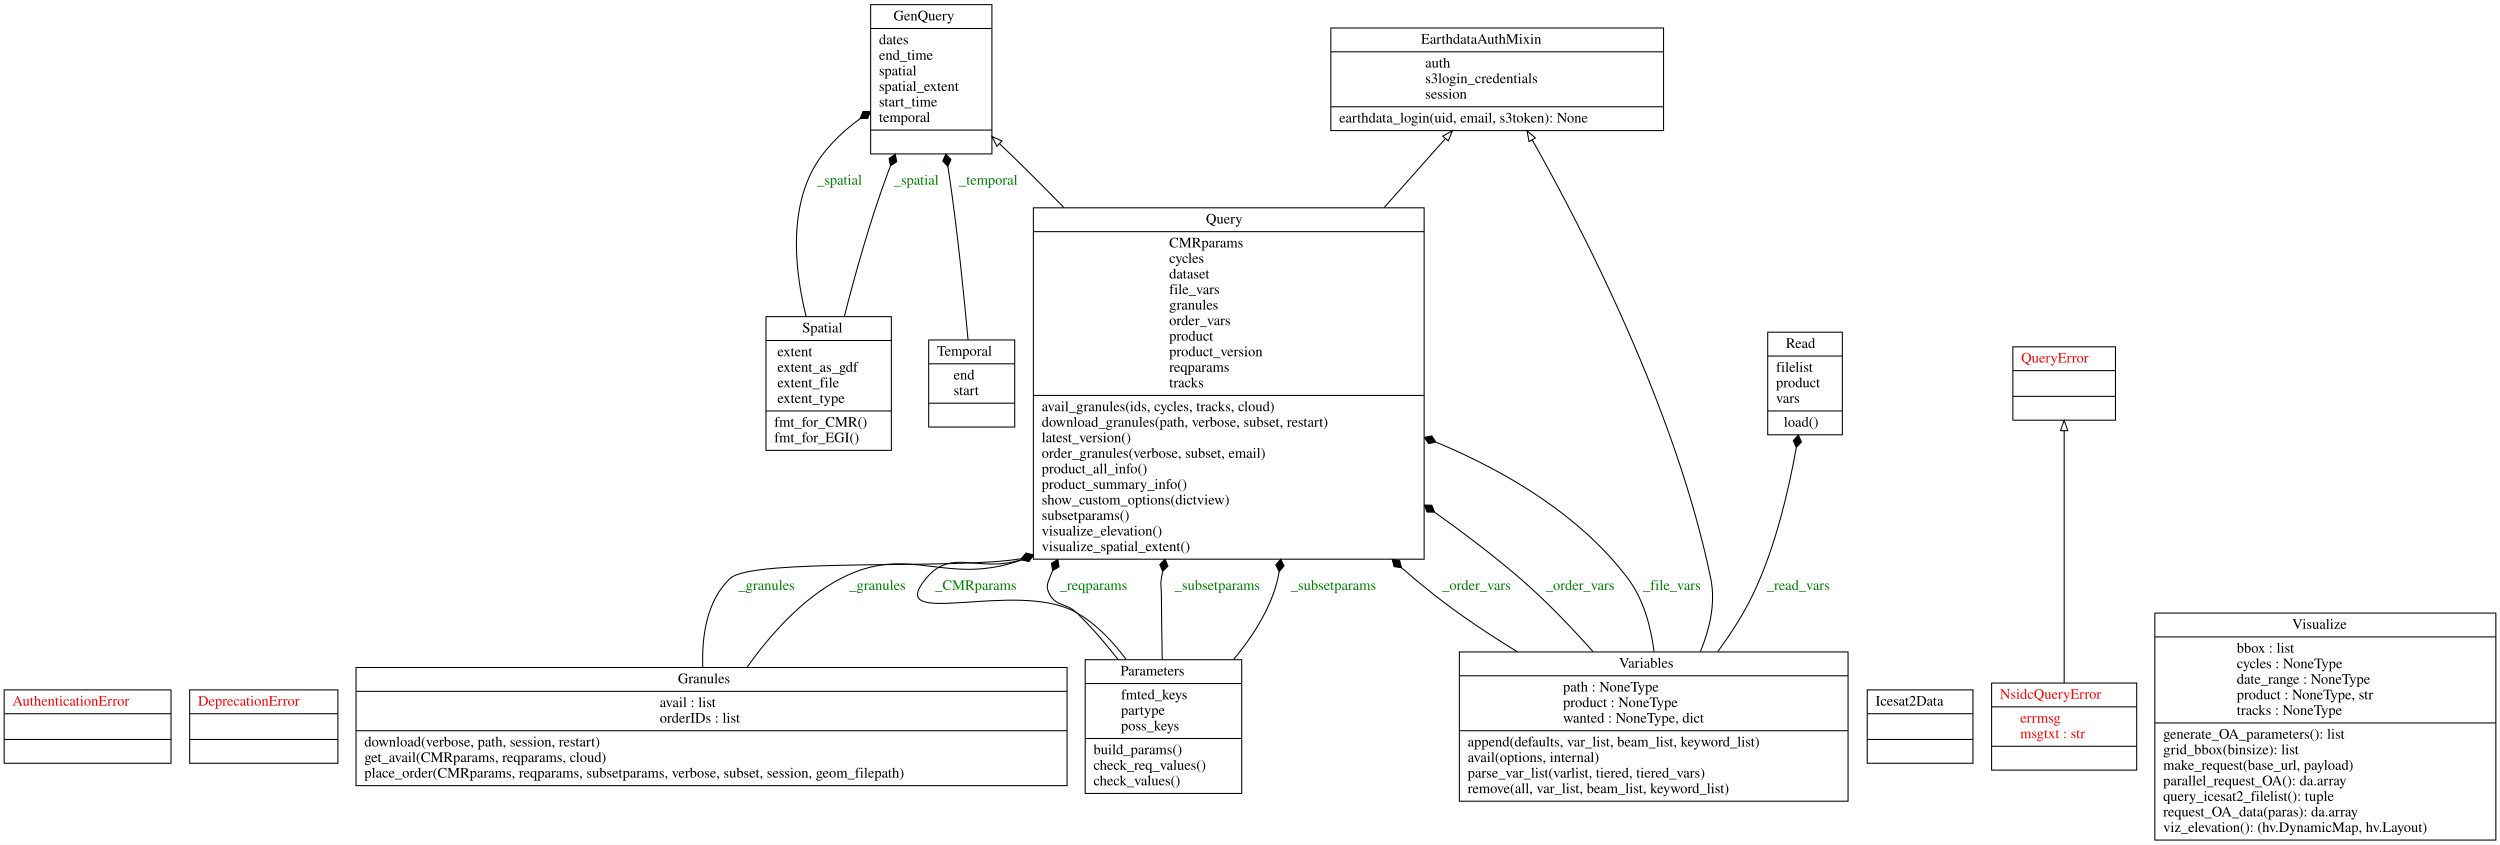
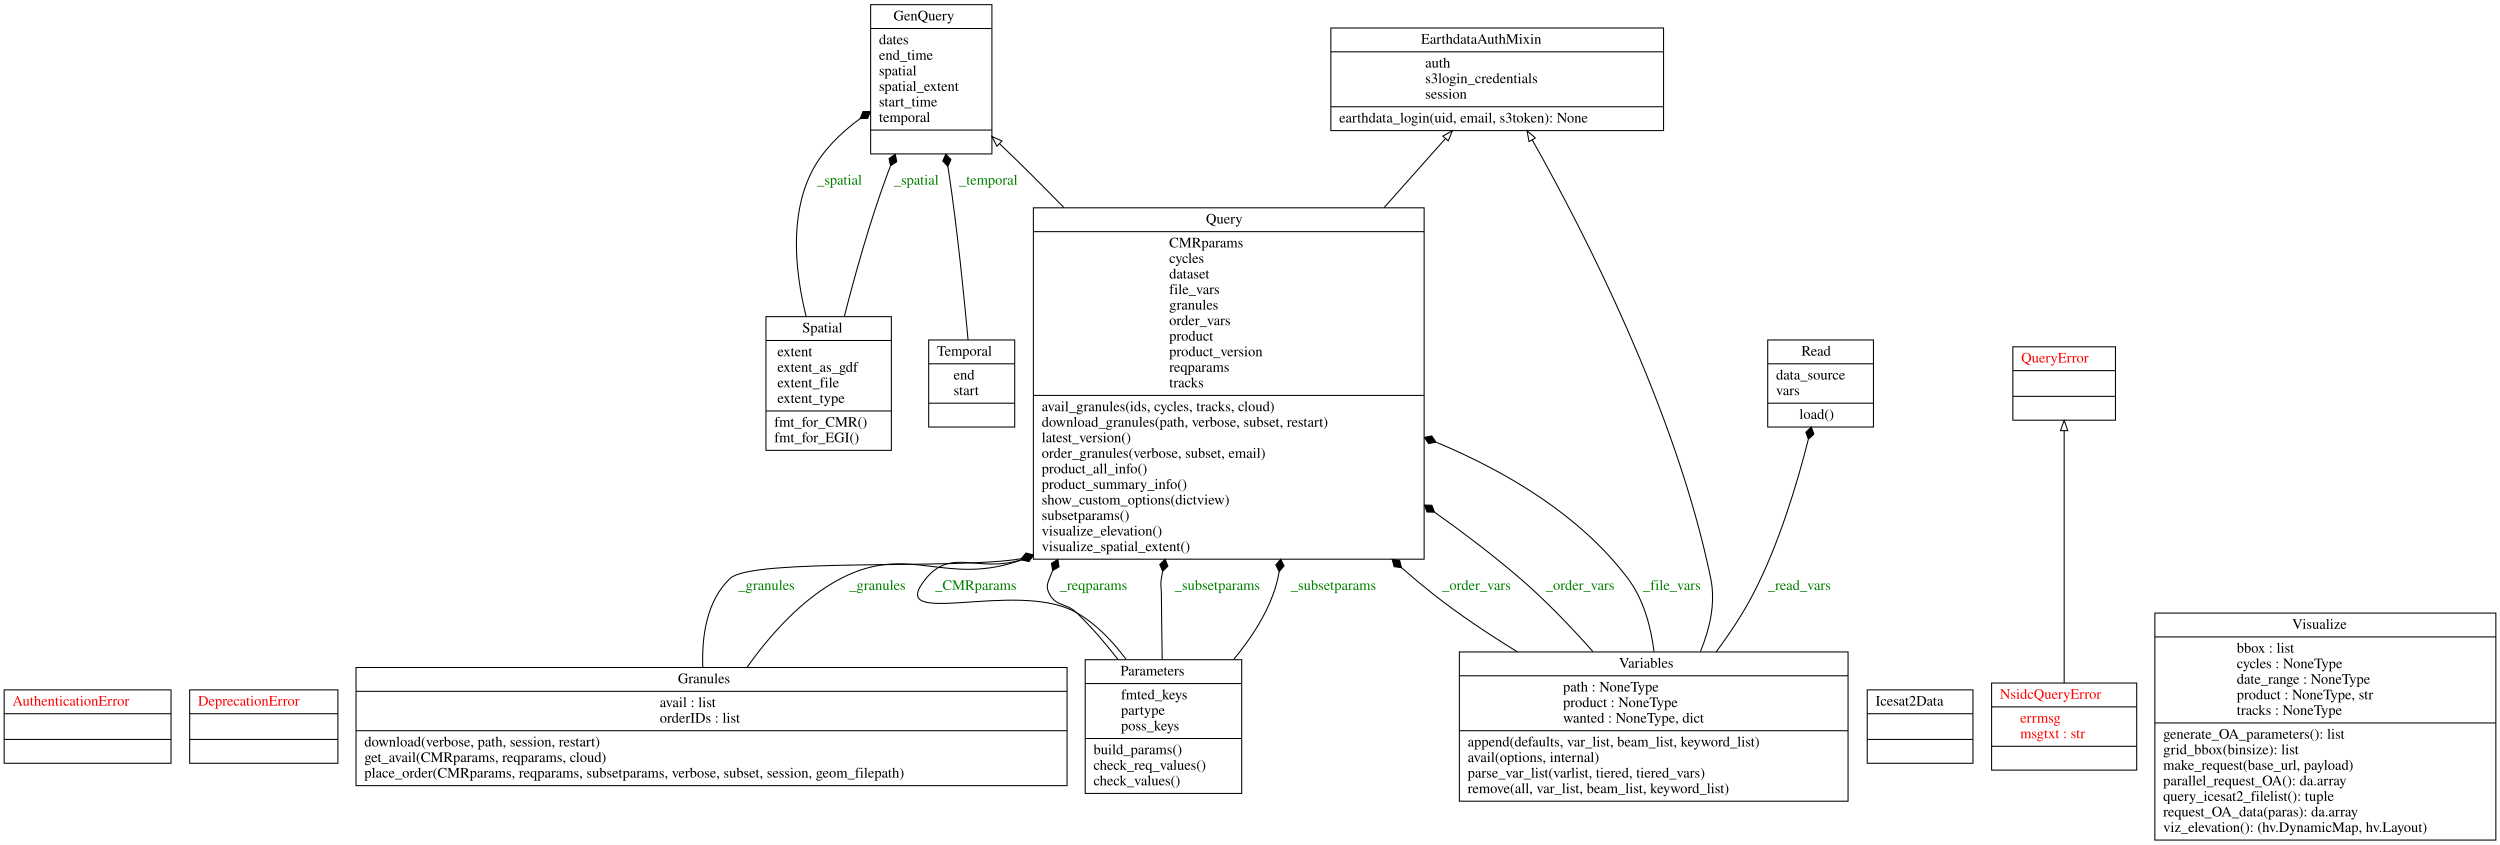
<svg xmlns="http://www.w3.org/2000/svg" width="2412pt" height="815pt" viewBox="0.00 0.00 2412.00 815.00">
  <g id="graph0" class="graph" transform="scale(1 1) rotate(0) translate(4 811)">
    <polygon fill="white" stroke="transparent" points="-4,4 -4,-811 2408,-811 2408,4 -4,4" />
    <g id="node1" class="node">
      <polygon fill="none" stroke="black" points="0,-74.6 0,-145.4 161,-145.4 161,-74.6 0,-74.6" />
      <text text-anchor="start" x="8" y="-130.2" font-family="Times,serif" font-size="14.00" fill="red">AuthenticationError</text>
      <polyline fill="none" stroke="black" points="0,-122.4 161,-122.4 " />
      <polyline fill="none" stroke="black" points="0,-97.6 161,-97.6 " />
      <text text-anchor="start" x="78" y="-82.4" font-family="Times,serif" font-size="14.00" fill="red"> </text>
    </g>
    <g id="node2" class="node">
      <polygon fill="none" stroke="black" points="179,-74.6 179,-145.4 322,-145.4 322,-74.6 179,-74.6" />
      <text text-anchor="start" x="187" y="-130.2" font-family="Times,serif" font-size="14.00" fill="red">DeprecationError</text>
      <polyline fill="none" stroke="black" points="179,-122.4 322,-122.4 " />
      <polyline fill="none" stroke="black" points="179,-97.6 322,-97.6 " />
      <text text-anchor="start" x="248" y="-82.4" font-family="Times,serif" font-size="14.00" fill="red"> </text>
    </g>
    <g id="node3" class="node">
      <polygon fill="none" stroke="black" points="1280,-685 1280,-784 1601,-784 1601,-685 1280,-685" />
      <text text-anchor="start" x="1367" y="-768.8" font-family="Times,serif" font-size="14.00">EarthdataAuthMixin</text>
      <polyline fill="none" stroke="black" points="1280,-761 1601,-761 " />
      <text text-anchor="start" x="1371" y="-745.8" font-family="Times,serif" font-size="14.00">auth</text>
      <text text-anchor="start" x="1371" y="-730.8" font-family="Times,serif" font-size="14.00">s3login_credentials</text>
      <text text-anchor="start" x="1371" y="-715.8" font-family="Times,serif" font-size="14.00">session</text>
      <polyline fill="none" stroke="black" points="1280,-708 1601,-708 " />
      <text text-anchor="start" x="1288" y="-692.8" font-family="Times,serif" font-size="14.00">earthdata_login(uid, email, s3token): None</text>
    </g>
    <g id="node4" class="node">
      <polygon fill="none" stroke="black" points="836,-662.5 836,-806.5 953,-806.5 953,-662.5 836,-662.5" />
      <text text-anchor="start" x="858" y="-791.3" font-family="Times,serif" font-size="14.00">GenQuery</text>
      <polyline fill="none" stroke="black" points="836,-783.5 953,-783.5 " />
      <text text-anchor="start" x="844" y="-768.3" font-family="Times,serif" font-size="14.00">dates</text>
      <text text-anchor="start" x="844" y="-753.3" font-family="Times,serif" font-size="14.00">end_time</text>
      <text text-anchor="start" x="844" y="-738.3" font-family="Times,serif" font-size="14.00">spatial</text>
      <text text-anchor="start" x="844" y="-723.3" font-family="Times,serif" font-size="14.00">spatial_extent</text>
      <text text-anchor="start" x="844" y="-708.3" font-family="Times,serif" font-size="14.00">start_time</text>
      <text text-anchor="start" x="844" y="-693.3" font-family="Times,serif" font-size="14.00">temporal</text>
      <polyline fill="none" stroke="black" points="836,-685.5 953,-685.5 " />
      <text text-anchor="start" x="892" y="-670.3" font-family="Times,serif" font-size="14.00"> </text>
    </g>
    <g id="node5" class="node">
      <polygon fill="none" stroke="black" points="339.5,-53 339.5,-167 1025.5,-167 1025.5,-53 339.5,-53" />
      <text text-anchor="start" x="650" y="-151.8" font-family="Times,serif" font-size="14.00">Granules</text>
      <polyline fill="none" stroke="black" points="339.5,-144 1025.5,-144 " />
      <text text-anchor="start" x="632.5" y="-128.8" font-family="Times,serif" font-size="14.00">avail : list</text>
      <text text-anchor="start" x="632.5" y="-113.8" font-family="Times,serif" font-size="14.00">orderIDs : list</text>
      <polyline fill="none" stroke="black" points="339.5,-106 1025.5,-106 " />
      <text text-anchor="start" x="347.5" y="-90.8" font-family="Times,serif" font-size="14.00">download(verbose, path, session, restart)</text>
      <text text-anchor="start" x="347.5" y="-75.8" font-family="Times,serif" font-size="14.00">get_avail(CMRparams, reqparams, cloud)</text>
      <text text-anchor="start" x="347.5" y="-60.8" font-family="Times,serif" font-size="14.00">place_order(CMRparams, reqparams, subsetparams, verbose, subset, session, geom_filepath)</text>
    </g>
    <g id="node9" class="node">
      <polygon fill="none" stroke="black" points="993,-271.5 993,-610.5 1370,-610.5 1370,-271.5 993,-271.5" />
      <text text-anchor="start" x="1159.5" y="-595.3" font-family="Times,serif" font-size="14.00">Query</text>
      <polyline fill="none" stroke="black" points="993,-587.5 1370,-587.5 " />
      <text text-anchor="start" x="1124" y="-572.3" font-family="Times,serif" font-size="14.00">CMRparams</text>
      <text text-anchor="start" x="1124" y="-557.3" font-family="Times,serif" font-size="14.00">cycles</text>
      <text text-anchor="start" x="1124" y="-542.3" font-family="Times,serif" font-size="14.00">dataset</text>
      <text text-anchor="start" x="1124" y="-527.3" font-family="Times,serif" font-size="14.00">file_vars</text>
      <text text-anchor="start" x="1124" y="-512.3" font-family="Times,serif" font-size="14.00">granules</text>
      <text text-anchor="start" x="1124" y="-497.3" font-family="Times,serif" font-size="14.00">order_vars</text>
      <text text-anchor="start" x="1124" y="-482.3" font-family="Times,serif" font-size="14.00">product</text>
      <text text-anchor="start" x="1124" y="-467.3" font-family="Times,serif" font-size="14.00">product_version</text>
      <text text-anchor="start" x="1124" y="-452.3" font-family="Times,serif" font-size="14.00">reqparams</text>
      <text text-anchor="start" x="1124" y="-437.3" font-family="Times,serif" font-size="14.00">tracks</text>
      <polyline fill="none" stroke="black" points="993,-429.5 1370,-429.5 " />
      <text text-anchor="start" x="1001" y="-414.3" font-family="Times,serif" font-size="14.00">avail_granules(ids, cycles, tracks, cloud)</text>
      <text text-anchor="start" x="1001" y="-399.3" font-family="Times,serif" font-size="14.00">download_granules(path, verbose, subset, restart)</text>
      <text text-anchor="start" x="1001" y="-384.3" font-family="Times,serif" font-size="14.00">latest_version()</text>
      <text text-anchor="start" x="1001" y="-369.3" font-family="Times,serif" font-size="14.00">order_granules(verbose, subset, email)</text>
      <text text-anchor="start" x="1001" y="-354.3" font-family="Times,serif" font-size="14.00">product_all_info()</text>
      <text text-anchor="start" x="1001" y="-339.3" font-family="Times,serif" font-size="14.00">product_summary_info()</text>
      <text text-anchor="start" x="1001" y="-324.3" font-family="Times,serif" font-size="14.00">show_custom_options(dictview)</text>
      <text text-anchor="start" x="1001" y="-309.3" font-family="Times,serif" font-size="14.00">subsetparams()</text>
      <text text-anchor="start" x="1001" y="-294.3" font-family="Times,serif" font-size="14.00">visualize_elevation()</text>
      <text text-anchor="start" x="1001" y="-279.3" font-family="Times,serif" font-size="14.00">visualize_spatial_extent()</text>
    </g>
    <g id="edge9" class="edge">
      <path fill="none" stroke="black" d="M674.06,-167.08C672.96,-196.83 677.68,-231.56 700.5,-253 721.72,-272.93 920.34,-261.3 980.89,-271.92" />
      <polygon fill="black" stroke="black" points="981.26,-272.01 988.08,-269.65 992.88,-275.03 986.07,-277.39 981.26,-272.01" />
      <text text-anchor="middle" x="735.5" y="-241.8" font-family="Times,serif" font-size="14.00" fill="green">_granules</text>
    </g>
    <g id="edge10" class="edge">
      <path fill="none" stroke="black" d="M716.71,-167.21C738.63,-197.98 769.98,-233.68 807.5,-253 874.13,-287.31 907.96,-244.47 981.64,-270.79" />
      <polygon fill="black" stroke="black" points="981.65,-270.79 988.69,-269.27 992.81,-275.2 985.76,-276.72 981.65,-270.79" />
      <text text-anchor="middle" x="842.5" y="-241.8" font-family="Times,serif" font-size="14.00" fill="green">_granules</text>
    </g>
    <g id="node6" class="node">
      <polygon fill="none" stroke="black" points="1797.5,-74.6 1797.5,-145.4 1899.5,-145.4 1899.5,-74.6 1797.5,-74.6" />
      <text text-anchor="start" x="1805.5" y="-130.2" font-family="Times,serif" font-size="14.00">Icesat2Data</text>
      <polyline fill="none" stroke="black" points="1797.5,-122.4 1899.5,-122.4 " />
      <polyline fill="none" stroke="black" points="1797.5,-97.6 1899.5,-97.6 " />
      <text text-anchor="start" x="1846" y="-82.4" font-family="Times,serif" font-size="14.00"> </text>
    </g>
    <g id="node7" class="node">
      <polygon fill="none" stroke="black" points="1917.5,-68 1917.5,-152 2057.5,-152 2057.5,-68 1917.5,-68" />
      <text text-anchor="start" x="1925.5" y="-136.8" font-family="Times,serif" font-size="14.00" fill="red">NsidcQueryError</text>
      <polyline fill="none" stroke="black" points="1917.5,-129 2057.5,-129 " />
      <text text-anchor="start" x="1945" y="-113.8" font-family="Times,serif" font-size="14.00" fill="red">errmsg</text>
      <text text-anchor="start" x="1945" y="-98.8" font-family="Times,serif" font-size="14.00" fill="red">msgtxt : str</text>
      <polyline fill="none" stroke="black" points="1917.5,-91 2057.5,-91 " />
      <text text-anchor="start" x="1985" y="-75.8" font-family="Times,serif" font-size="14.00" fill="red"> </text>
    </g>
    <g id="node10" class="node">
      <polygon fill="none" stroke="black" points="1938,-405.6 1938,-476.4 2037,-476.4 2037,-405.6 1938,-405.6" />
      <text text-anchor="start" x="1946" y="-461.2" font-family="Times,serif" font-size="14.00" fill="red">QueryError</text>
      <polyline fill="none" stroke="black" points="1938,-453.4 2037,-453.4 " />
      <polyline fill="none" stroke="black" points="1938,-428.6 2037,-428.6 " />
      <text text-anchor="start" x="1985" y="-413.4" font-family="Times,serif" font-size="14.00" fill="red"> </text>
    </g>
    <g id="edge1" class="edge">
      <path fill="none" stroke="black" d="M1987.5,-152C1987.5,-214.01 1987.5,-331.18 1987.5,-395.3" />
      <polygon fill="none" stroke="black" points="1984,-395.5 1987.5,-405.5 1991,-395.5 1984,-395.5" />
    </g>
    <g id="node8" class="node">
      <polygon fill="none" stroke="black" points="1043,-45.5 1043,-174.5 1194,-174.5 1194,-45.5 1043,-45.5" />
      <text text-anchor="start" x="1077" y="-159.3" font-family="Times,serif" font-size="14.00">Parameters</text>
      <polyline fill="none" stroke="black" points="1043,-151.5 1194,-151.5 " />
      <text text-anchor="start" x="1077.5" y="-136.3" font-family="Times,serif" font-size="14.00">fmted_keys</text>
      <text text-anchor="start" x="1077.5" y="-121.3" font-family="Times,serif" font-size="14.00">partype</text>
      <text text-anchor="start" x="1077.5" y="-106.3" font-family="Times,serif" font-size="14.00">poss_keys</text>
      <polyline fill="none" stroke="black" points="1043,-98.5 1194,-98.5 " />
      <text text-anchor="start" x="1051" y="-83.3" font-family="Times,serif" font-size="14.00">build_params()</text>
      <text text-anchor="start" x="1051" y="-68.3" font-family="Times,serif" font-size="14.00">check_req_values()</text>
      <text text-anchor="start" x="1051" y="-53.3" font-family="Times,serif" font-size="14.00">check_values()</text>
    </g>
    <g id="edge5" class="edge">
      <path fill="none" stroke="black" d="M1082.54,-174.75C1069.63,-192.14 1053.48,-209.16 1034.5,-220 977.11,-252.77 847.39,-202.06 889.5,-253 914.43,-283.16 940.59,-257.47 981.82,-271.19" />
      <polygon fill="black" stroke="black" points="981.83,-271.2 988.9,-269.76 992.94,-275.73 985.87,-277.17 981.83,-271.2" />
      <text text-anchor="middle" x="937.5" y="-241.8" font-family="Times,serif" font-size="14.00" fill="green">_CMRparams</text>
    </g>
    <g id="edge6" class="edge">
      <path fill="none" stroke="black" d="M1074.74,-174.63C1062.59,-190.28 1048.79,-206.42 1034.5,-220 1024.31,-229.68 1015.02,-225.55 1008.5,-238 1005.41,-243.91 1006.07,-246.79 1008.5,-253 1009.44,-255.41 1010.44,-257.81 1011.47,-260.2" />
      <polygon fill="black" stroke="black" points="1011.57,-260.4 1017.73,-264.15 1016.64,-271.27 1010.48,-267.53 1011.57,-260.4" />
      <text text-anchor="middle" x="1051" y="-241.8" font-family="Times,serif" font-size="14.00" fill="green">_reqparams</text>
    </g>
    <g id="edge7" class="edge">
      <path fill="none" stroke="black" d="M1117.3,-174.63C1116.97,-194.88 1116.66,-217.38 1116.5,-238 1116.45,-244.67 1115.39,-246.43 1116.5,-253 1116.87,-255.19 1117.26,-257.39 1117.68,-259.6" />
      <polygon fill="black" stroke="black" points="1117.7,-259.7 1122.81,-264.78 1120.09,-271.46 1114.97,-266.38 1117.7,-259.7" />
      <text text-anchor="middle" x="1170.5" y="-241.8" font-family="Times,serif" font-size="14.00" fill="green">_subsetparams</text>
    </g>
    <g id="edge8" class="edge">
      <path fill="none" stroke="black" d="M1186.07,-174.57C1201.7,-193.34 1216.18,-215.05 1224.5,-238 1227.04,-244.99 1228.88,-252.18 1230.12,-259.49" />
      <polygon fill="black" stroke="black" points="1230.13,-259.55 1234.85,-265 1231.63,-271.46 1226.91,-266 1230.13,-259.55" />
      <text text-anchor="middle" x="1282.5" y="-241.8" font-family="Times,serif" font-size="14.00" fill="green">_subsetparams</text>
    </g>
    <g id="edge2" class="edge">
      <path fill="none" stroke="black" d="M1331.41,-610.72C1352.64,-634.62 1373.13,-657.67 1390.5,-677.22" />
      <polygon fill="none" stroke="black" points="1387.99,-679.67 1397.24,-684.82 1393.22,-675.02 1387.99,-679.67" />
    </g>
    <g id="edge3" class="edge">
      <path fill="none" stroke="black" d="M1022.42,-610.77C1011.35,-622.08 1000.3,-633.25 989.5,-644 980.22,-653.24 970.29,-662.86 960.48,-672.23" />
      <polygon fill="none" stroke="black" points="957.85,-669.91 953.01,-679.33 962.67,-674.98 957.85,-669.91" />
    </g>
    <g id="node11" class="node">
-       <polygon fill="none" stroke="black" points="1701.5,-391.5 1701.5,-490.5 1773.5,-490.5 1773.5,-391.5 1701.5,-391.5" />
-       <text text-anchor="start" x="1719" y="-475.3" font-family="Times,serif" font-size="14.00">Read</text>
-       <polyline fill="none" stroke="black" points="1701.5,-467.5 1773.5,-467.5 " />
-       <text text-anchor="start" x="1709.5" y="-452.3" font-family="Times,serif" font-size="14.00">filelist</text>
-       <text text-anchor="start" x="1709.5" y="-437.3" font-family="Times,serif" font-size="14.00">product</text>
-       <text text-anchor="start" x="1709.5" y="-422.3" font-family="Times,serif" font-size="14.00">vars</text>
-       <polyline fill="none" stroke="black" points="1701.5,-414.5 1773.5,-414.5 " />
-       <text text-anchor="start" x="1717" y="-399.3" font-family="Times,serif" font-size="14.00">load()</text>
+       <polygon fill="none" stroke="black" points="1701.5,-399 1701.5,-483 1803.5,-483 1803.5,-399 1701.5,-399" />
+       <text text-anchor="start" x="1734" y="-467.8" font-family="Times,serif" font-size="14.00">Read</text>
+       <polyline fill="none" stroke="black" points="1701.5,-460 1803.5,-460 " />
+       <text text-anchor="start" x="1709.5" y="-444.8" font-family="Times,serif" font-size="14.00">data_source</text>
+       <text text-anchor="start" x="1709.5" y="-429.8" font-family="Times,serif" font-size="14.00">vars</text>
+       <polyline fill="none" stroke="black" points="1701.5,-422 1803.5,-422 " />
+       <text text-anchor="start" x="1732" y="-406.8" font-family="Times,serif" font-size="14.00">load()</text>
    </g>
    <g id="node12" class="node">
      <polygon fill="none" stroke="black" points="735,-376.5 735,-505.5 856,-505.5 856,-376.5 735,-376.5" />
      <text text-anchor="start" x="770" y="-490.3" font-family="Times,serif" font-size="14.00">Spatial</text>
      <polyline fill="none" stroke="black" points="735,-482.5 856,-482.5 " />
      <text text-anchor="start" x="746" y="-467.3" font-family="Times,serif" font-size="14.00">extent</text>
      <text text-anchor="start" x="746" y="-452.3" font-family="Times,serif" font-size="14.00">extent_as_gdf</text>
      <text text-anchor="start" x="746" y="-437.3" font-family="Times,serif" font-size="14.00">extent_file</text>
      <text text-anchor="start" x="746" y="-422.3" font-family="Times,serif" font-size="14.00">extent_type</text>
      <polyline fill="none" stroke="black" points="735,-414.5 856,-414.5 " />
      <text text-anchor="start" x="743" y="-399.3" font-family="Times,serif" font-size="14.00">fmt_for_CMR()</text>
      <text text-anchor="start" x="743" y="-384.3" font-family="Times,serif" font-size="14.00">fmt_for_EGI()</text>
    </g>
    <g id="edge11" class="edge">
      <path fill="none" stroke="black" d="M773.76,-505.69C763.46,-547.12 757.47,-601.2 778.5,-644 788.91,-665.19 807.03,-682.78 825.89,-696.59" />
      <polygon fill="black" stroke="black" points="825.93,-696.62 833.14,-696.76 835.78,-703.47 828.57,-703.33 825.93,-696.62" />
      <text text-anchor="middle" x="806" y="-632.8" font-family="Times,serif" font-size="14.00" fill="green">_spatial</text>
    </g>
    <g id="edge12" class="edge">
      <path fill="none" stroke="black" d="M810.6,-505.64C820.84,-545.84 835.57,-598.59 852.5,-644 853.33,-646.23 854.2,-648.48 855.09,-650.75" />
      <polygon fill="black" stroke="black" points="855.2,-651.03 861.18,-655.06 859.75,-662.13 853.77,-658.1 855.2,-651.03" />
      <text text-anchor="middle" x="880" y="-632.8" font-family="Times,serif" font-size="14.00" fill="green">_spatial</text>
    </g>
    <g id="node13" class="node">
      <polygon fill="none" stroke="black" points="892,-399 892,-483 975,-483 975,-399 892,-399" />
      <text text-anchor="start" x="900" y="-467.8" font-family="Times,serif" font-size="14.00">Temporal</text>
      <polyline fill="none" stroke="black" points="892,-460 975,-460 " />
      <text text-anchor="start" x="916" y="-444.8" font-family="Times,serif" font-size="14.00">end</text>
      <text text-anchor="start" x="916" y="-429.8" font-family="Times,serif" font-size="14.00">start</text>
      <polyline fill="none" stroke="black" points="892,-422 975,-422 " />
      <text text-anchor="start" x="931" y="-406.8" font-family="Times,serif" font-size="14.00"> </text>
    </g>
    <g id="edge13" class="edge">
      <path fill="none" stroke="black" d="M929.98,-483.13C926.26,-524.04 919.78,-588.52 911.5,-644 911.2,-646.04 910.88,-648.11 910.55,-650.2" />
      <polygon fill="black" stroke="black" points="910.51,-650.42 913.48,-656.99 908.56,-662.26 905.59,-655.69 910.51,-650.42" />
      <text text-anchor="middle" x="949.5" y="-632.8" font-family="Times,serif" font-size="14.00" fill="green">_temporal</text>
    </g>
    <g id="node14" class="node">
      <polygon fill="none" stroke="black" points="1404,-38 1404,-182 1779,-182 1779,-38 1404,-38" />
      <text text-anchor="start" x="1558" y="-166.8" font-family="Times,serif" font-size="14.00">Variables</text>
      <polyline fill="none" stroke="black" points="1404,-159 1779,-159 " />
      <text text-anchor="start" x="1504" y="-143.8" font-family="Times,serif" font-size="14.00">path : NoneType</text>
      <text text-anchor="start" x="1504" y="-128.8" font-family="Times,serif" font-size="14.00">product : NoneType</text>
      <text text-anchor="start" x="1504" y="-113.8" font-family="Times,serif" font-size="14.00">wanted : NoneType, dict</text>
      <polyline fill="none" stroke="black" points="1404,-106 1779,-106 " />
      <text text-anchor="start" x="1412" y="-90.8" font-family="Times,serif" font-size="14.00">append(defaults, var_list, beam_list, keyword_list)</text>
      <text text-anchor="start" x="1412" y="-75.8" font-family="Times,serif" font-size="14.00">avail(options, internal)</text>
      <text text-anchor="start" x="1412" y="-60.8" font-family="Times,serif" font-size="14.00">parse_var_list(varlist, tiered, tiered_vars)</text>
      <text text-anchor="start" x="1412" y="-45.8" font-family="Times,serif" font-size="14.00">remove(all, var_list, beam_list, keyword_list)</text>
    </g>
    <g id="edge4" class="edge">
      <path fill="none" stroke="black" d="M1636.47,-182.19C1645.73,-204.41 1651.37,-229.3 1646.5,-253 1613.36,-414.38 1523.65,-588.48 1474.25,-676.13" />
      <polygon fill="none" stroke="black" points="1471.2,-674.42 1469.31,-684.85 1477.29,-677.87 1471.2,-674.42" />
    </g>
    <g id="edge14" class="edge">
      <path fill="none" stroke="black" d="M1460.1,-182.04C1432.25,-199.08 1403.68,-218.14 1378.5,-238 1368.41,-245.95 1358.33,-254.4 1348.35,-263.15" />
      <polygon fill="black" stroke="black" points="1348.18,-263.3 1346.35,-270.27 1339.21,-271.27 1341.04,-264.29 1348.18,-263.3" />
      <text text-anchor="middle" x="1420.5" y="-241.8" font-family="Times,serif" font-size="14.00" fill="green">_order_vars</text>
    </g>
    <g id="edge15" class="edge">
      <path fill="none" stroke="black" d="M1533.02,-182.18C1511.95,-205.92 1487.25,-231.72 1462.5,-253 1436.96,-274.96 1408.73,-296.49 1380.3,-316.66" />
      <polygon fill="black" stroke="black" points="1380.05,-316.84 1377.45,-323.56 1370.24,-323.74 1372.84,-317.02 1380.05,-316.84" />
      <text text-anchor="middle" x="1520.5" y="-241.8" font-family="Times,serif" font-size="14.00" fill="green">_order_vars</text>
    </g>
    <g id="edge16" class="edge">
      <path fill="none" stroke="black" d="M1591.81,-182.3C1588.76,-206.72 1581.65,-232.92 1566.5,-253 1520.71,-313.68 1450.03,-355.73 1381.67,-384.34" />
      <polygon fill="black" stroke="black" points="1381.39,-384.46 1377.35,-390.43 1370.28,-389 1374.32,-383.02 1381.39,-384.46" />
      <text text-anchor="middle" x="1609" y="-241.8" font-family="Times,serif" font-size="14.00" fill="green">_file_vars</text>
    </g>
    <g id="edge17" class="edge">
-       <path fill="none" stroke="black" d="M1653.23,-182.27C1666,-199.65 1678.34,-218.79 1687.5,-238 1708.9,-282.87 1721.74,-337.86 1729.04,-379.13" />
-       <polygon fill="black" stroke="black" points="1729.08,-379.37 1734.02,-384.61 1731.08,-391.2 1726.14,-385.95 1729.08,-379.37" />
-       <text text-anchor="middle" x="1731" y="-241.8" font-family="Times,serif" font-size="14.00" fill="green">_read_vars</text>
+       <path fill="none" stroke="black" d="M1651.78,-182.07C1664.76,-199.61 1677.56,-218.87 1687.5,-238 1712.39,-285.9 1730.09,-345.15 1740.67,-387.06" />
+       <polygon fill="black" stroke="black" points="1740.72,-387.28 1746.04,-392.15 1743.59,-398.94 1738.27,-394.07 1740.72,-387.28" />
+       <text text-anchor="middle" x="1732" y="-241.8" font-family="Times,serif" font-size="14.00" fill="green">_read_vars</text>
    </g>
    <g id="node15" class="node">
      <polygon fill="none" stroke="black" points="2075,-0.5 2075,-219.5 2404,-219.5 2404,-0.5 2075,-0.5" />
      <text text-anchor="start" x="2207.5" y="-204.3" font-family="Times,serif" font-size="14.00">Visualize</text>
      <polyline fill="none" stroke="black" points="2075,-196.5 2404,-196.5 " />
      <text text-anchor="start" x="2154" y="-181.3" font-family="Times,serif" font-size="14.00">bbox : list</text>
      <text text-anchor="start" x="2154" y="-166.3" font-family="Times,serif" font-size="14.00">cycles : NoneType</text>
      <text text-anchor="start" x="2154" y="-151.3" font-family="Times,serif" font-size="14.00">date_range : NoneType</text>
      <text text-anchor="start" x="2154" y="-136.3" font-family="Times,serif" font-size="14.00">product : NoneType, str</text>
      <text text-anchor="start" x="2154" y="-121.3" font-family="Times,serif" font-size="14.00">tracks : NoneType</text>
      <polyline fill="none" stroke="black" points="2075,-113.5 2404,-113.5 " />
      <text text-anchor="start" x="2083" y="-98.3" font-family="Times,serif" font-size="14.00">generate_OA_parameters(): list</text>
      <text text-anchor="start" x="2083" y="-83.3" font-family="Times,serif" font-size="14.00">grid_bbox(binsize): list</text>
      <text text-anchor="start" x="2083" y="-68.3" font-family="Times,serif" font-size="14.00">make_request(base_url, payload)</text>
      <text text-anchor="start" x="2083" y="-53.3" font-family="Times,serif" font-size="14.00">parallel_request_OA(): da.array</text>
      <text text-anchor="start" x="2083" y="-38.3" font-family="Times,serif" font-size="14.00">query_icesat2_filelist(): tuple</text>
      <text text-anchor="start" x="2083" y="-23.3" font-family="Times,serif" font-size="14.00">request_OA_data(paras): da.array</text>
      <text text-anchor="start" x="2083" y="-8.3" font-family="Times,serif" font-size="14.00">viz_elevation(): (hv.DynamicMap, hv.Layout)</text>
    </g>
  </g>
</svg>
